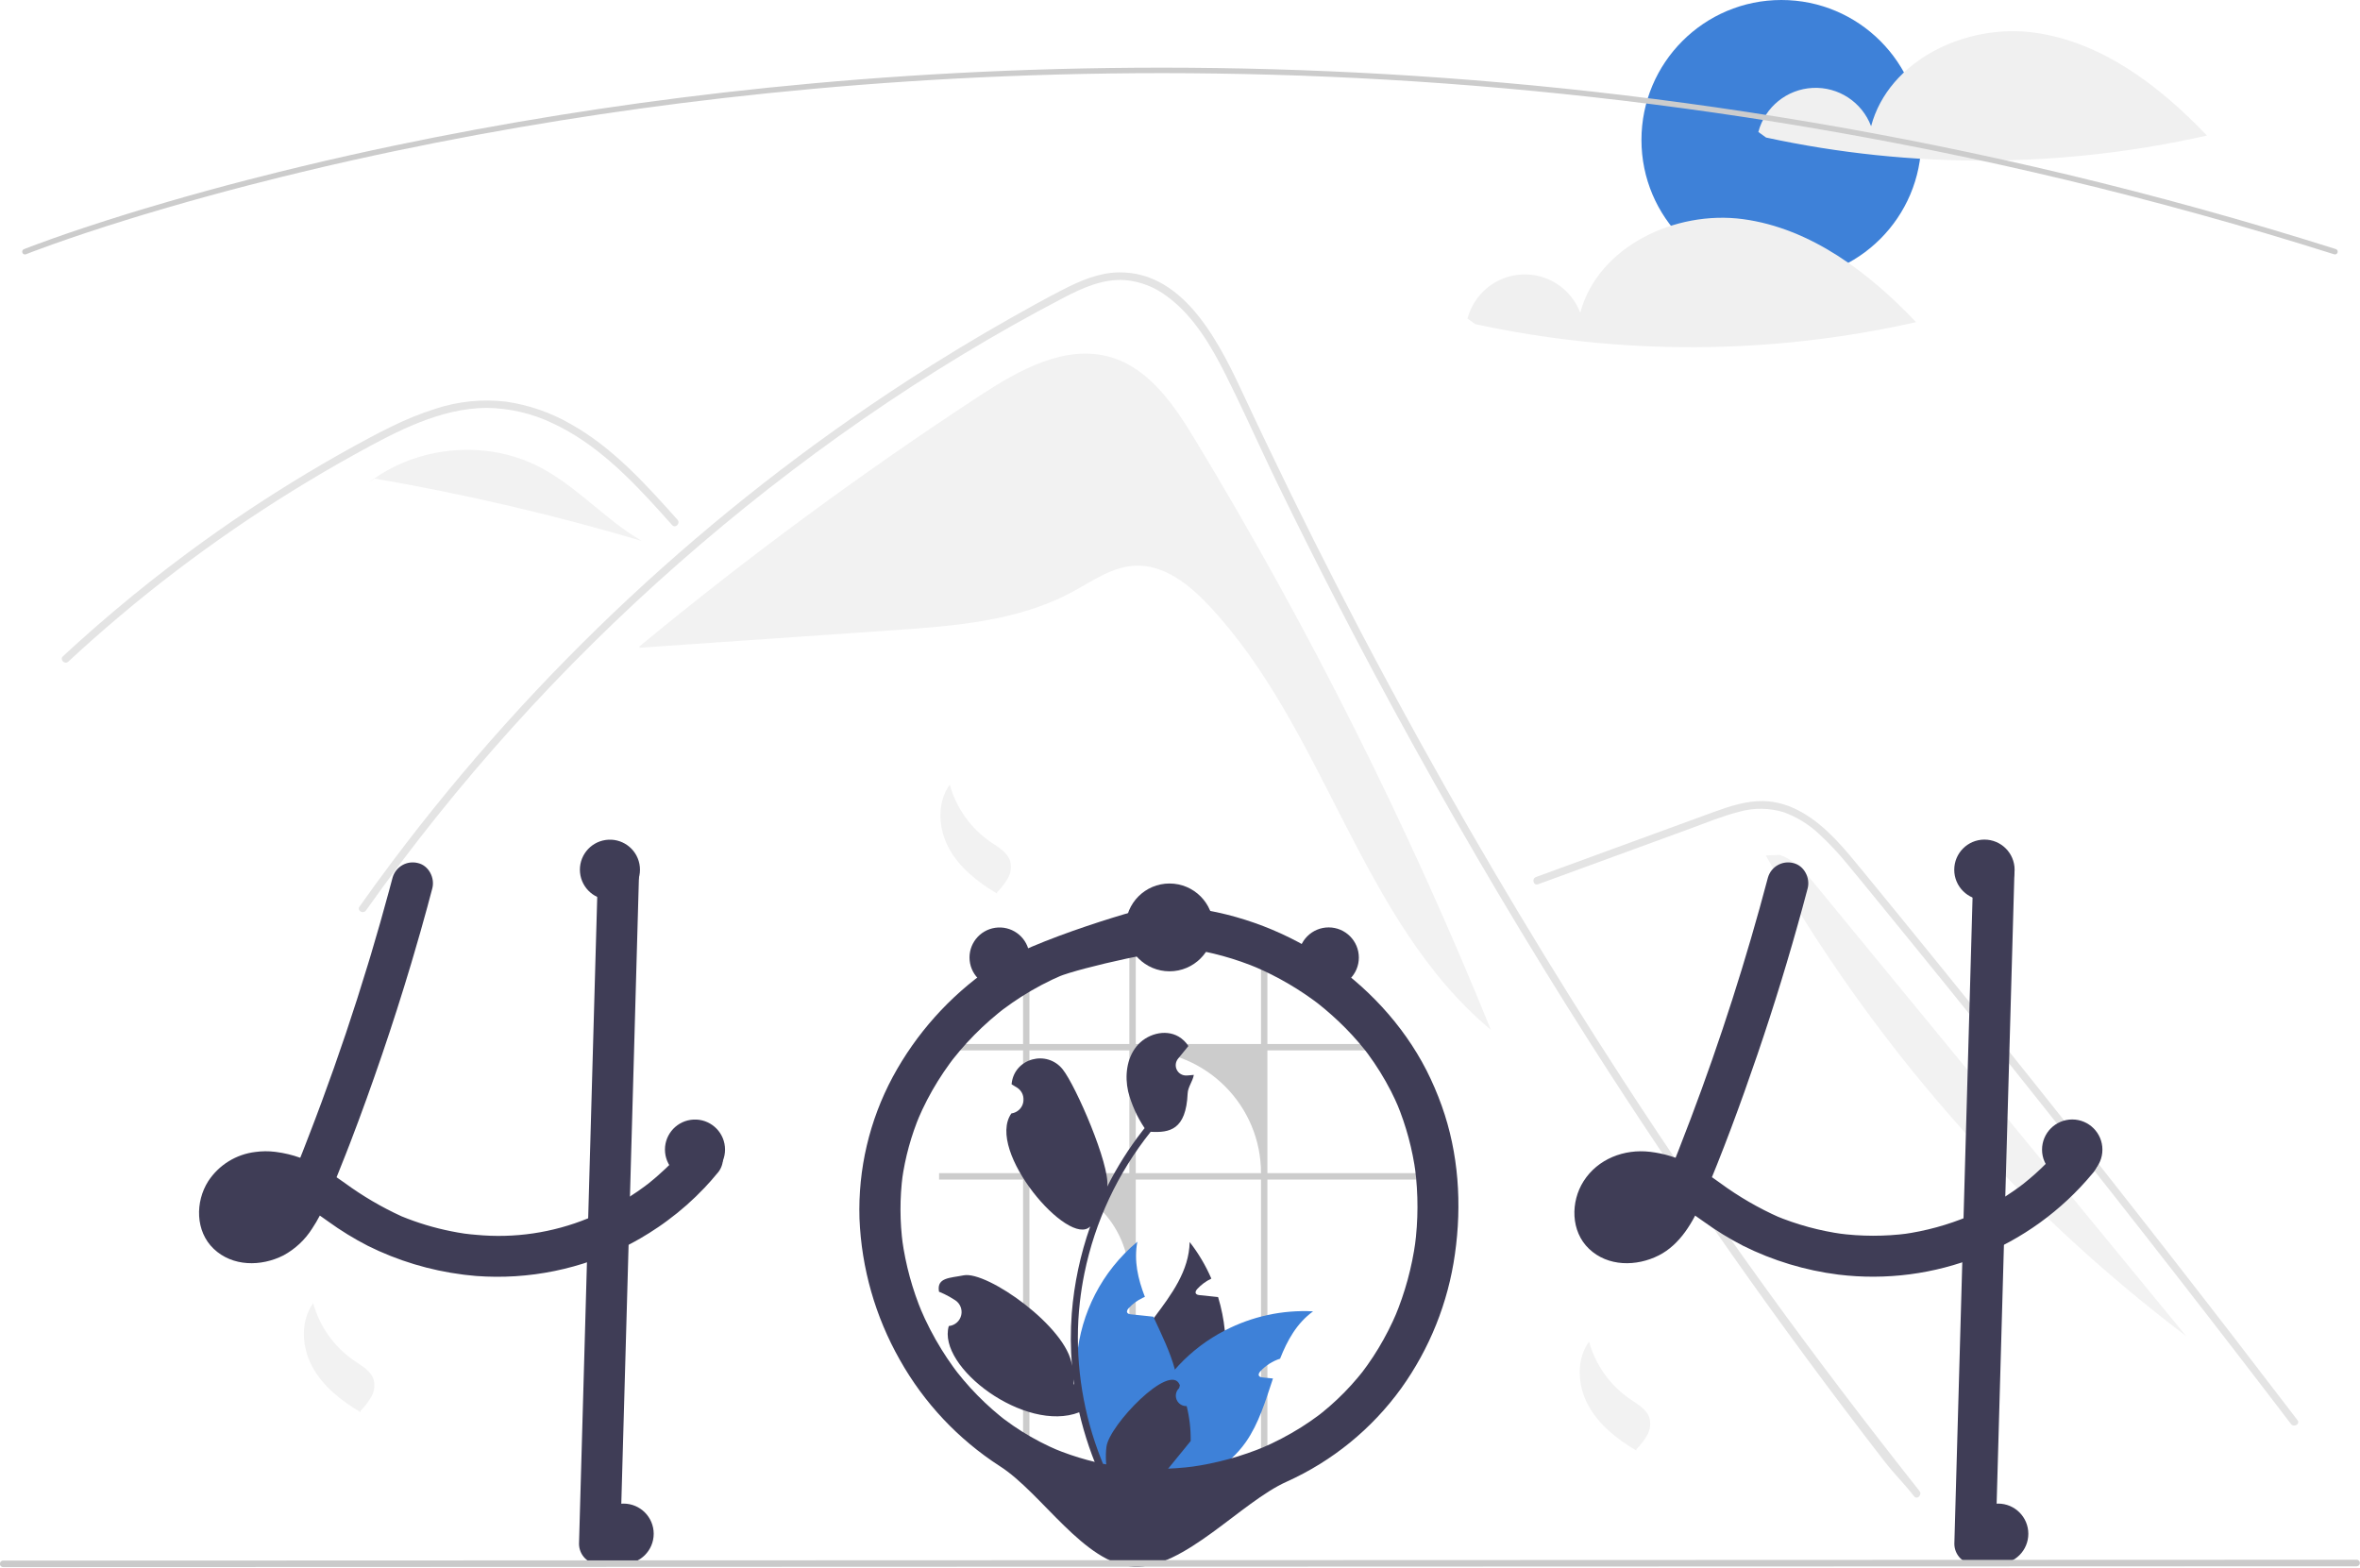
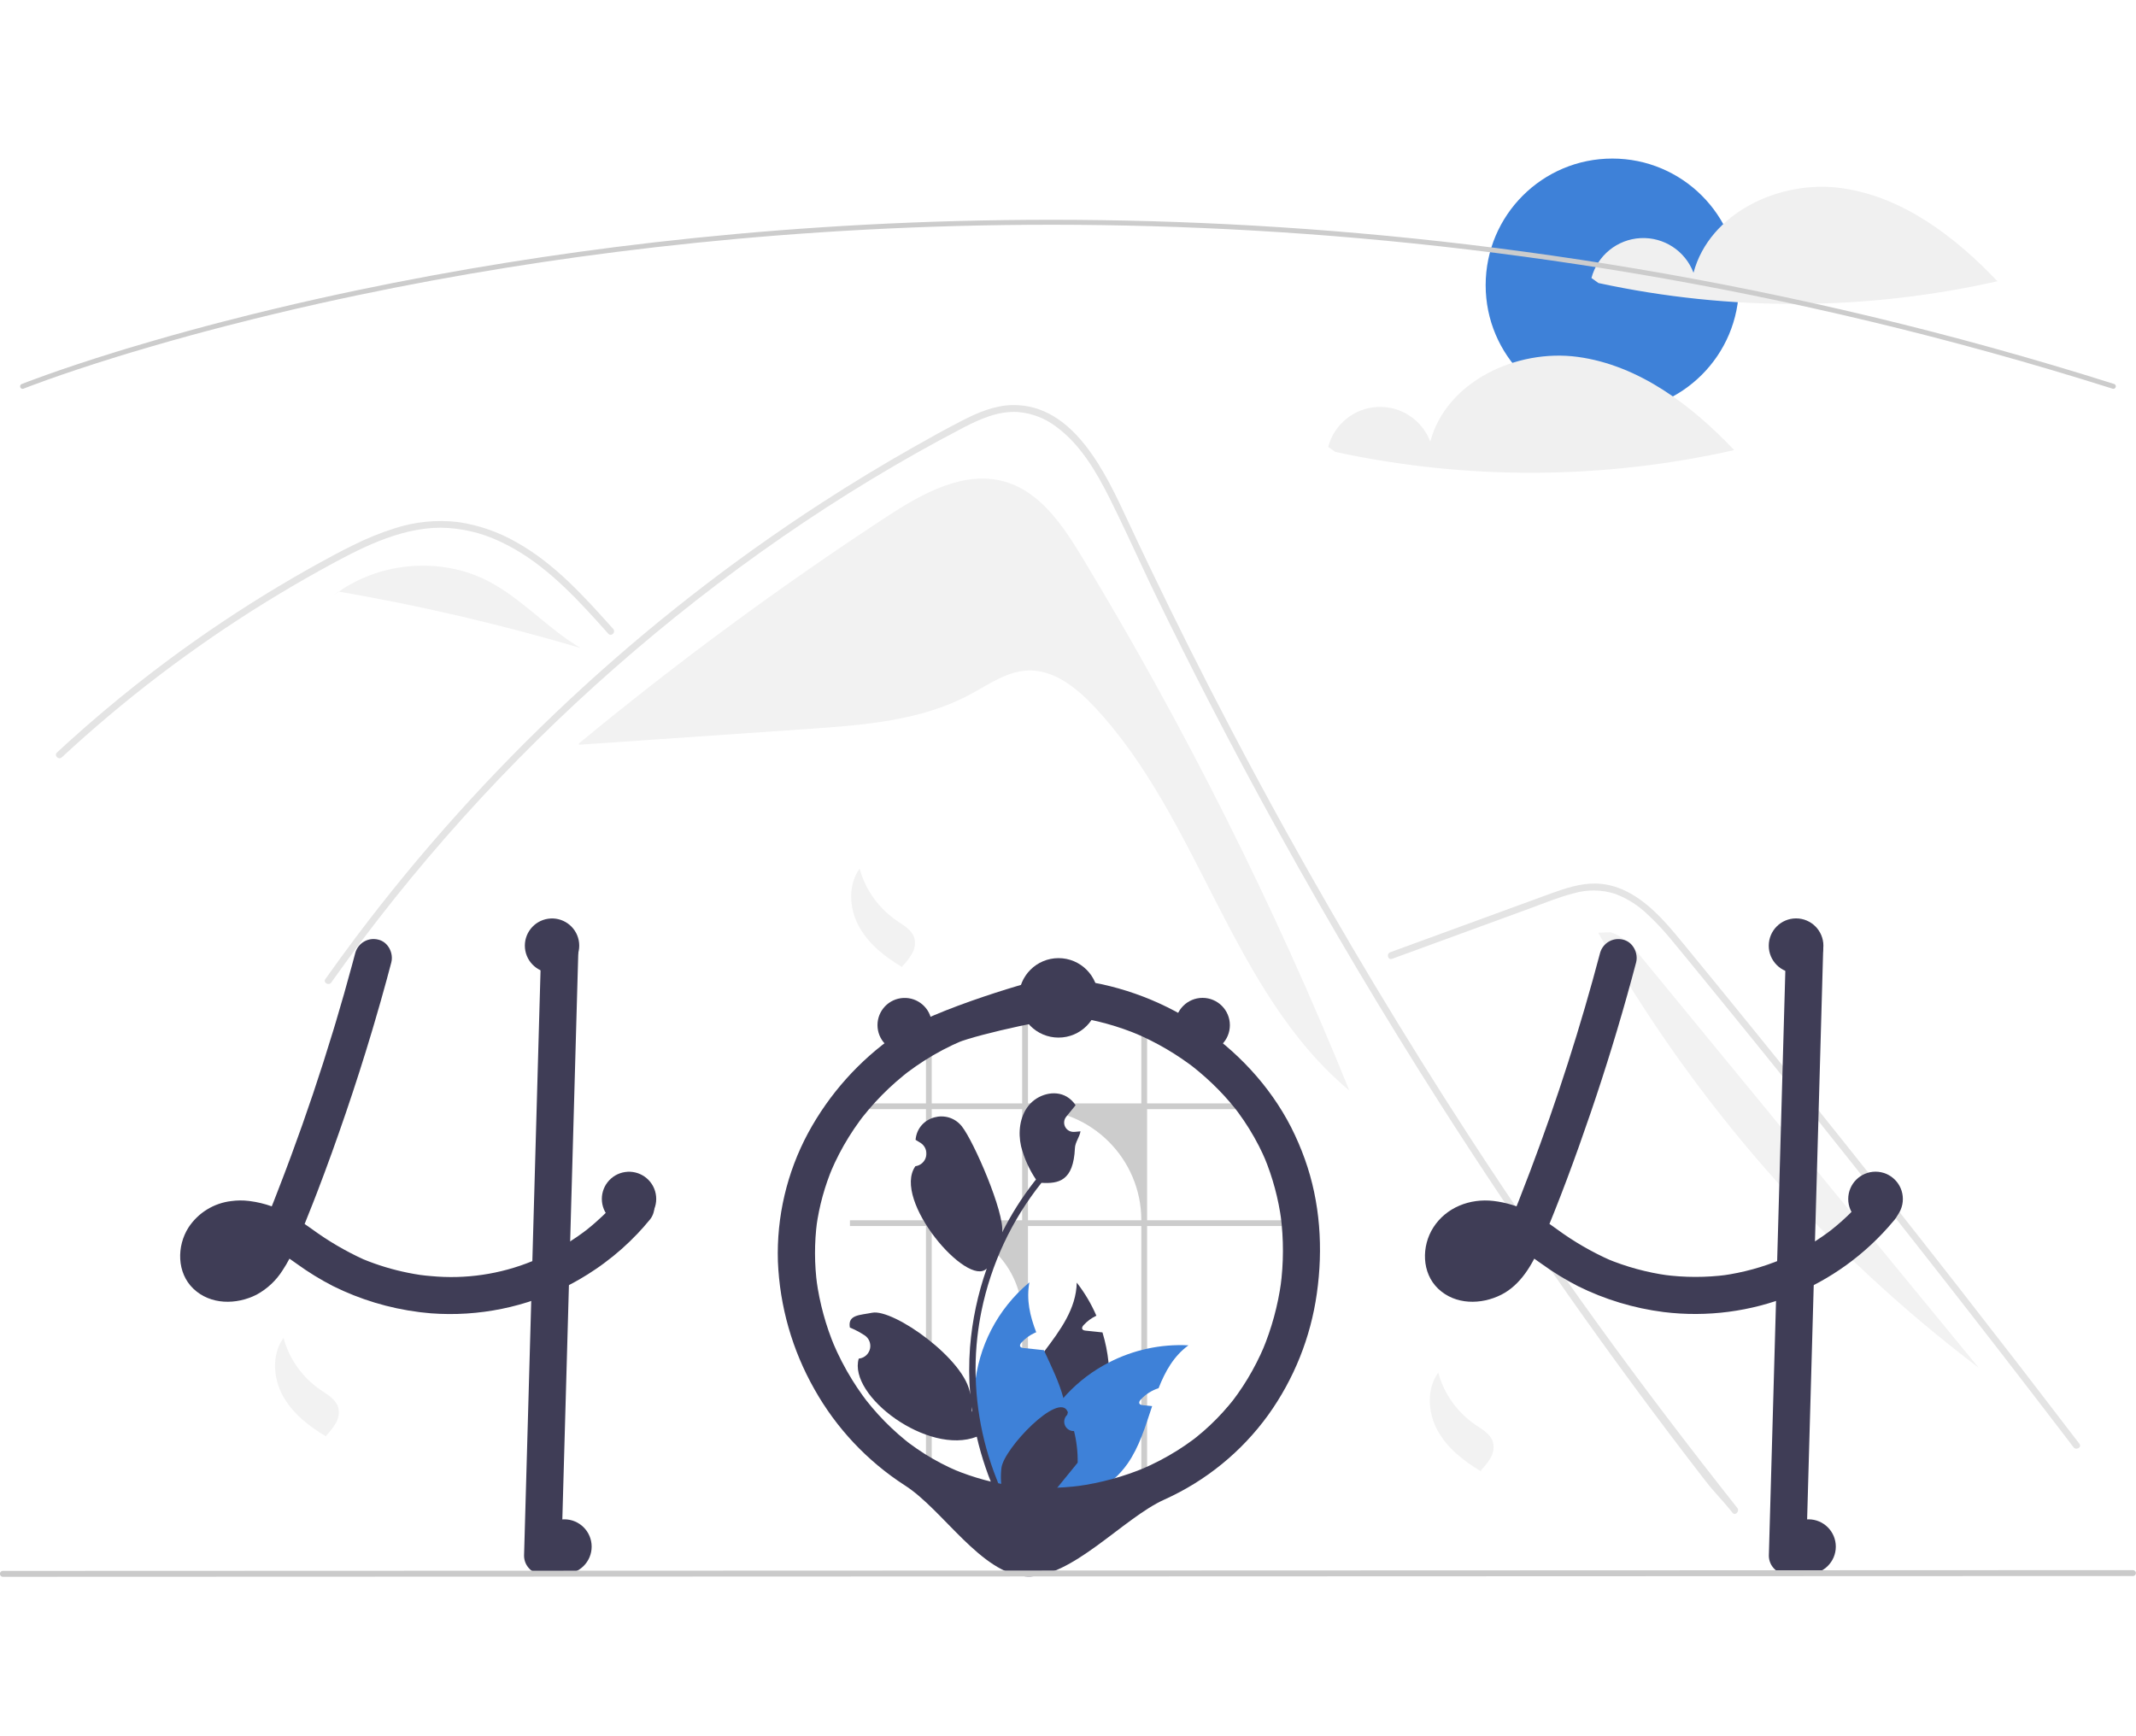
- <svg xmlns="http://www.w3.org/2000/svg" data-name="Layer 1" width="860.131" height="571.148" viewBox="0 0 860.131 571.148">
+ <svg xmlns="http://www.w3.org/2000/svg" data-name="Layer 1" width="800" height="650" viewBox="0 0 860.131 571.148">
  <path d="M605.67,324.953c-7.669-12.684-16.757-26.228-30.99-30.37-16.482-4.796-33.413,4.732-47.775,14.135a1392.157,1392.157,0,0,0-123.893,91.283l.043.492q46.226-3.188,92.451-6.376c22.265-1.535,45.296-3.283,64.972-13.816,7.467-3.997,14.745-9.336,23.206-9.708,10.512-.462,19.677,6.879,26.88,14.549,42.607,45.371,54.937,114.754,102.738,154.616A1516.995,1516.995,0,0,0,605.67,324.953Z" transform="translate(-169.9343 -164.426)" fill="#f2f2f2" />
  <path d="M867.571,709.781c-4.712-5.95-6.637-7.343-11.285-13.348q-56.764-73.416-106.708-151.792-33.924-53.23-64.483-108.504-14.549-26.278-28.3-52.969-10.67-20.695-20.865-41.638c-1.944-3.988-3.832-7.994-5.711-12.009-4.428-9.442-8.773-18.93-13.439-28.244-5.317-10.616-11.789-21.745-21.553-28.877a29.405,29.405,0,0,0-15.319-5.895c-7.948-.513-15.282,2.769-22.176,6.353-50.439,26.301-97.659,59.276-140.37,96.798A730.778,730.778,0,0,0,303.322,496.247c-1.008,1.439-3.392.064-2.374-1.384q6.009-8.498,12.257-16.813A734.817,734.817,0,0,1,500.805,303.064q18.248-11.826,37.183-22.542c6.362-3.603,12.752-7.16,19.251-10.497,6.371-3.273,13.137-6.215,20.416-6.325,24.77-.385,37.595,27.667,46.405,46.542q4.153,8.911,8.406,17.766,16.075,33.621,33.387,66.628,10.685,20.379,21.837,40.52,34.707,62.718,73.779,122.897c34.506,53.143,68.737,100.089,108.046,149.785C870.596,709.213,868.662,711.175,867.571,709.781Z" transform="translate(-169.9343 -164.426)" fill="#e4e4e4" />
  <path d="M414.916,355.804c-1.439-1.604-2.869-3.209-4.318-4.813-11.422-12.633-23.679-25.118-39.364-32.361a57.11,57.11,0,0,0-23.927-5.546c-8.562.028-16.932,2.273-24.843,5.418-3.74,1.494-7.398,3.19-11.001,4.996-4.116,2.072-8.159,4.281-12.183,6.509q-11.331,6.27-22.368,13.091-21.961,13.572-42.546,29.216-10.671,8.113-20.902,16.758-9.516,8.031-18.646,16.492c-1.302,1.201-3.245-.743-1.944-1.943,1.604-1.494,3.227-2.979,4.85-4.446q6.875-6.215,13.971-12.193,12.939-10.918,26.549-20.993,21.163-15.676,43.783-29.225,11.304-6.765,22.918-12.963c2.338-1.247,4.703-2.466,7.096-3.621a113.116,113.116,0,0,1,16.868-6.866,60.006,60.006,0,0,1,25.476-2.503,66.327,66.327,0,0,1,23.505,8.131c15.401,8.608,27.346,21.919,38.97,34.909C418.033,355.171,416.099,357.124,414.916,355.804Z" transform="translate(-169.9343 -164.426)" fill="#e4e4e4" />
  <path d="M730.477,486.711l36.905-13.498,18.323-6.702c5.968-2.183,11.921-4.667,18.09-6.23a28.539,28.539,0,0,1,16.374.209,37.738,37.738,0,0,1,12.771,7.917,103.64,103.64,0,0,1,10.475,11.186c3.989,4.794,7.92,9.639,11.868,14.467q24.441,29.891,48.563,60.041,24.121,30.15,47.92,60.556,23.857,30.48,47.385,61.216,2.882,3.765,5.76,7.534c1.06,1.388,3.449.02,2.375-1.388Q983.582,650.974,959.549,620.184q-24.092-30.864-48.516-61.466-24.424-30.601-49.179-60.937-6.167-7.558-12.354-15.099c-3.48-4.241-6.92-8.527-10.736-12.474-7.005-7.245-15.758-13.648-26.234-13.822-6.16-.102-12.121,1.852-17.844,3.923-6.17,2.232-12.325,4.506-18.486,6.759l-37.163,13.592-9.291,3.398c-1.649.603-.937,3.262.731,2.652Z" transform="translate(-169.9343 -164.426)" fill="#e4e4e4" />
  <path d="M366.377,334.526c-18.754-9.639-42.771-7.751-60.005,4.291a855.847,855.847,0,0,1,97.371,22.726C390.46,353.759,380.07,341.563,366.377,334.526Z" transform="translate(-169.9343 -164.426)" fill="#f2f2f2" />
  <path d="M306.188,338.784l-3.61,2.935c1.221-1.027,2.491-1.99,3.795-2.901C306.311,338.807,306.249,338.795,306.188,338.784Z" transform="translate(-169.9343 -164.426)" fill="#f2f2f2" />
  <path d="M831.549,486.846c-3.633-4.422-7.56-9.052-12.994-10.848l-5.073.2A575.436,575.436,0,0,0,966.749,651.418Q899.149,569.132,831.549,486.846Z" transform="translate(-169.9343 -164.426)" fill="#f2f2f2" />
  <path d="M516.084,450.367A37.481,37.481,0,0,0,531.015,471.325c2.82,1.92,6.157,3.762,7.122,7.035a8.379,8.379,0,0,1-.874,6.15,24.884,24.884,0,0,1-3.861,5.041l-.137.512c-6.998-4.147-13.656-9.393-17.522-16.551s-4.406-16.539.341-23.145" transform="translate(-169.9343 -164.426)" fill="#f2f2f2" />
  <path d="M749.084,653.367A37.481,37.481,0,0,0,764.015,674.325c2.82,1.92,6.157,3.762,7.122,7.035a8.379,8.379,0,0,1-.874,6.15,24.884,24.884,0,0,1-3.861,5.041l-.137.512c-6.998-4.147-13.656-9.393-17.522-16.551s-4.406-16.539.341-23.145" transform="translate(-169.9343 -164.426)" fill="#f2f2f2" />
  <path d="M284.084,639.367A37.481,37.481,0,0,0,299.015,660.325c2.82,1.92,6.157,3.762,7.122,7.035a8.379,8.379,0,0,1-.874,6.15,24.884,24.884,0,0,1-3.861,5.041l-.137.512c-6.998-4.147-13.656-9.393-17.522-16.551s-4.406-16.539.341-23.145" transform="translate(-169.9343 -164.426)" fill="#f2f2f2" />
  <circle cx="649.249" cy="51" r="51" fill="#3e81d8" />
  <path d="M911.219,176.296c-24.717-3.341-52.935,10.019-59.341,34.124a21.597,21.597,0,0,0-41.094,2.109l2.83,2.027a372.275,372.275,0,0,0,160.659-.726C957.079,195.76,935.935,179.637,911.219,176.296Z" transform="translate(-169.9343 -164.426)" fill="#f0f0f0" />
  <path d="M805.219,244.296c-24.717-3.341-52.935,10.019-59.341,34.124a21.597,21.597,0,0,0-41.094,2.109l2.83,2.027a372.275,372.275,0,0,0,160.659-.726C851.079,263.76,829.935,247.637,805.219,244.296Z" transform="translate(-169.9343 -164.426)" fill="#f0f0f0" />
  <path d="M1020.946,257.154a.982.982,0,0,1-.302-.047C756.237,173.489,523.199,184.424,374.264,208.321c-20.269,3.251-40.591,7.006-60.404,11.161-5.058,1.06-10.306,2.195-15.597,3.378-6.319,1.407-12.554,2.856-18.532,4.306q-3.873.917-7.595,1.849c-3.758.928-7.572,1.895-11.66,2.957-4.568,1.178-9.209,2.413-13.797,3.672a.442.442,0,0,1-.051.015l0.0.001c-5.183,1.415-10.338,2.871-15.323,4.325-2.698.779-5.304,1.548-7.799,2.307-.279.077-.526.151-.776.228l-.536.163c-.311.095-.617.188-.924.275l-.02.006 0.0.001-.812.252c-.968.293-1.912.579-2.841.864-24.545,7.566-38.038,12.949-38.171,13.002a1,1,0,1,1-.744-1.856c.134-.053,13.693-5.463,38.328-13.058.932-.286,1.879-.572,2.85-.866l.754-.234c.026-.01.052-.018.078-.025.305-.087.61-.18.919-.273l.537-.163c.268-.081.531-.161.801-.235,2.479-.754,5.093-1.524,7.798-2.307,4.987-1.455,10.147-2.911,15.334-4.328.016-.006.033-.01.049-.015v-.001c4.604-1.263,9.263-2.503,13.845-3.685,4.094-1.063,7.915-2.032,11.68-2.962q3.738-.93,7.609-1.853c5.985-1.451,12.233-2.902,18.563-4.312,5.299-1.184,10.556-2.322,15.622-3.383,19.843-4.162,40.198-7.923,60.497-11.179C523.096,182.415,756.467,171.463,1021.246,255.201a1.0 1,0,0,1-.301,1.953Z" transform="translate(-169.9343 -164.426)" fill="#ccc" />
  <path d="M432.923,584.266a6.729,6.729,0,0,0-1.7-2.67,6.43,6.43,0,0,0-.92-.71c-2.61-1.74-6.51-2.13-8.99,0a5.81,5.81,0,0,0-.69.71q-1.11,1.365-2.28,2.67c-1.28,1.46-2.59,2.87-3.96,4.24-.39.38-.78.77-1.18,1.15-.23.23-.46.45-.69.67-.88.84-1.78,1.65-2.69,2.45-.48.43-.96.85-1.45,1.26-.73.61-1.46,1.22-2.2,1.81-.07.05-.14.1-.21.16-.02.01-.03.03-.05.04-.01,0-.02,0-.03.02a.179.179,0,0,0-.07.05c-.22.15-.37.25-.48.34.04-.02.08-.05.12-.07-.18.14-.37.28-.55.42-1.75,1.29-3.54,2.53-5.37,3.69a99.21,99.21,0,0,1-14.22,7.55c-.33.13-.67.27-1.01.4a85.97,85.97,0,0,1-40.85,6.02q-2.13-.165-4.26-.45c-1.64-.24-3.27-.53-4.89-.86a97.932,97.932,0,0,1-18.02-5.44,118.652,118.652,0,0,1-20.66-12.12c-1-.71-2.01-1.42-3.02-2.11,1.15-2.82,2.28-5.64,3.38-8.48.55-1.37,1.08-2.74,1.6-4.12,4.09-10.63,7.93-21.36,11.61-32.13q5.58-16.365,10.53-32.92.51-1.68.99-3.36,2.595-8.745,4.98-17.53c.15-.57.31-1.13.45-1.7q.69-2.52,1.35-5.04c1-3.79-1.26-8.32-5.24-9.23a7.634,7.634,0,0,0-9.22,5.24c-.43,1.62-.86,3.23-1.3,4.85q-3.165,11.745-6.66,23.41-.51,1.68-1.02,3.36-7.71,25.41-16.93,50.31-1.11,3.015-2.25,6.01c-.37.98-.74,1.96-1.12,2.94-.73,1.93-1.48,3.86-2.23,5.79-.43,1.13-.87,2.26-1.31,3.38-.29.71-.57,1.42-.85,2.12a41.809,41.809,0,0,0-8.81-2.12l-.48-.06a27.397,27.397,0,0,0-7.01.06,23.914,23.914,0,0,0-17.24,10.66c-4.77,7.51-4.71,18.25,1.98,24.63,6.89,6.57,17.32,6.52,25.43,2.41a28.351,28.351,0,0,0,10.52-9.86,50.569,50.569,0,0,0,2.74-4.65c.21.14.42.28.63.43.8.56,1.6,1.13,2.39,1.69a111.738,111.738,0,0,0,14.51,8.91,108.359,108.359,0,0,0,34.62,10.47c.27.03.53.07.8.1,1.33.17,2.67.3,4.01.41a103.782,103.782,0,0,0,55.58-11.36q2.175-1.125,4.31-2.36,3.315-1.92,6.48-4.08c1.15-.78,2.27-1.57,3.38-2.4a101.042,101.042,0,0,0,13.51-11.95q2.355-2.475,4.51-5.11a8.061,8.061,0,0,0,2.2-5.3A7.564,7.564,0,0,0,432.923,584.266Zm-165.59,23.82c.21-.15.42-.31.62-.47C267.893,607.766,267.603,607.936,267.333,608.086Zm3.21-3.23c-.23.26-.44.52-.67.78a23.366,23.366,0,0,1-2.25,2.2c-.11.1-.23.2-.35.29a.01.01,0,0,0-.01.01,3.804,3.804,0,0,0-.42.22q-.645.39-1.32.72a17.005,17.005,0,0,1-2.71.75,16.799,16.799,0,0,1-2.13.02h-.02a14.823,14.823,0,0,1-1.45-.4c-.24-.12-.47-.26-.7-.4-.09-.08-.17-.16-.22-.21a2.44,2.44,0,0,1-.27-.29.01.01,0,0,0-.01-.01c-.11-.2-.23-.4-.34-.6a.031.031,0,0,1-.01-.02c-.08-.25-.15-.51-.21-.77a12.511,12.511,0,0,1,.01-1.37,13.467,13.467,0,0,1,.54-1.88,11.068,11.068,0,0,1,.69-1.26c.02-.04.12-.2.23-.38.01-.01.01-.01.01-.02.15-.17.3-.35.46-.51.27-.3.56-.56.85-.83a18.022,18.022,0,0,1,1.75-1.01,19.481,19.481,0,0,1,2.93-.79,24.989,24.989,0,0,1,4.41.04,30.301,30.301,0,0,1,4.1,1.01,36.945,36.945,0,0,1-2.77,4.54C270.623,604.746,270.583,604.806,270.543,604.856Zm-11.12-3.29a2.18,2.18,0,0,1-.31.39A1.409,1.409,0,0,1,259.423,601.566Z" transform="translate(-169.9343 -164.426)" fill="#3f3d56" />
  <path d="M402.863,482.136q-.135,4.71-.27,9.42-.285,10.455-.59,20.92-.315,11.775-.66,23.54-.165,6.075-.34,12.15-.465,16.365-.92,32.72c-.03,1.13-.07,2.25-.1,3.38q-.225,8.115-.45,16.23-.255,8.805-.5,17.61-.18,6.6-.37,13.21-1.35,47.895-2.7,95.79a7.648,7.648,0,0,1-7.5,7.5,7.561,7.561,0,0,1-7.5-7.5q.75-26.94,1.52-53.88.675-24.36,1.37-48.72.225-8.025.45-16.06.345-12.09.68-24.18c.03-1.13.07-2.25.1-3.38.02-.99.05-1.97.08-2.96q.66-23.475,1.32-46.96.27-9.24.52-18.49.3-10.545.6-21.08c.09-3.09.17-6.17.26-9.26a7.648,7.648,0,0,1,7.5-7.5A7.561,7.561,0,0,1,402.863,482.136Z" transform="translate(-169.9343 -164.426)" fill="#3f3d56" />
  <path d="M814.291,484.217a893.238,893.238,0,0,1-28.161,87.941c-3.007,7.946-6.083,15.877-9.371,23.712l.756-1.792a54.583,54.583,0,0,1-5.59,10.612q-.229.321-.467.636,1.166-1.49.443-.589c-.254.301-.505.602-.768.895a23.664,23.664,0,0,1-2.249,2.203q-.301.258-.612.504l.938-.729c-.109.257-.873.597-1.111.743a18.254,18.254,0,0,1-2.405,1.219l1.792-.756a19.086,19.086,0,0,1-4.231,1.161l1.994-.268a17.021,17.021,0,0,1-4.298.046l1.994.268a14.002,14.002,0,0,1-3.405-.917l1.792.756a12.012,12.012,0,0,1-1.679-.896c-.271-.177-1.105-.809-.015.025,1.133.866.146.074-.088-.156-.194-.192-.37-.4-.56-.595-.882-.905.996,1.557.397.499a18.182,18.182,0,0,1-.878-1.637l.756,1.792a11.925,11.925,0,0,1-.728-2.651l.268,1.994a13.651,13.651,0,0,1-.003-3.405l-.268,1.994a15.964,15.964,0,0,1,.995-3.68l-.756,1.792a16.729,16.729,0,0,1,1.178-2.298,6.729,6.729,0,0,1,.729-1.071c.049.016-1.269,1.513-.569.757.183-.198.354-.406.539-.602.296-.314.614-.601.926-.898,1.045-.994-1.462.966-.257.179a19.049,19.049,0,0,1,2.749-1.499l-1.792.756a20.311,20.311,0,0,1,4.995-1.34l-1.994.268a25.628,25.628,0,0,1,6.461.076l-1.994-.268a33.211,33.211,0,0,1,7.892,2.22l-1.792-.756c5.39,2.314,10.163,5.749,14.928,9.118a111.95,111.95,0,0,0,14.506,8.906,108.388,108.388,0,0,0,34.622,10.474,103.933,103.933,0,0,0,92.586-36.752,8.078,8.078,0,0,0,2.197-5.303,7.632,7.632,0,0,0-2.197-5.303c-2.752-2.526-7.949-3.239-10.607,0a95.636,95.636,0,0,1-8.107,8.727q-2.017,1.914-4.142,3.71-1.214,1.026-2.461,2.011c-.393.311-1.619,1.138.263-.197-.431.306-.845.64-1.271.955a99.269,99.269,0,0,1-20.332,11.565l1.792-.756a96.836,96.836,0,0,1-24.171,6.622l1.994-.268a97.643,97.643,0,0,1-25.754-.038l1.994.268a99.8,99.8,0,0,1-24.857-6.77l1.792.756a116.025,116.025,0,0,1-21.736-12.591,86.877,86.877,0,0,0-11.113-6.994,42.824,42.824,0,0,0-14.438-4.389c-9.439-1.111-19.057,2.566-24.246,10.72-4.776,7.505-4.714,18.244,1.974,24.625,6.888,6.572,17.318,6.517,25.436,2.406,7.817-3.959,12.513-12.185,15.815-19.942,7.431-17.455,14.01-35.314,20.14-53.263q9.097-26.637,16.499-53.813.917-3.366,1.807-6.739c1.001-3.789-1.261-8.32-5.238-9.226a7.633,7.633,0,0,0-9.226,5.238Z" transform="translate(-169.9343 -164.426)" fill="#3f3d56" />
  <path d="M889.124,482.136l-2.7,95.793-2.685,95.294-1.518,53.884a7.565,7.565,0,0,0,7.5,7.5,7.649,7.649,0,0,0,7.5-7.5l2.7-95.793,2.685-95.294,1.518-53.884a7.565,7.565,0,0,0-7.5-7.5,7.649,7.649,0,0,0-7.5,7.5Z" transform="translate(-169.9343 -164.426)" fill="#3f3d56" />
  <path d="M629.526,700.361h2.329V594.319h54.329v-2.323H631.855V547.252H673.81q-.923-1.173-1.899-2.317H631.855V515.382c-.77-.328-1.547-.645-2.329-.944V544.935h-45.652V507.07c-.782.036-1.553.09-2.329.155v37.71h-36.42V516.684c-.782.346-1.553.711-2.317,1.093V544.935h-30.616v2.317h30.616v44.744h-30.616v2.323h30.616V700.361h2.317V594.319a36.413,36.413,0,0,1,36.42,36.42v69.622h2.329V594.319h45.652Zm-84.401-108.365V547.252h36.42v44.744Zm38.749,0V547.252h.914a44.741,44.741,0,0,1,44.738,44.744Z" transform="translate(-169.9343 -164.426)" opacity="0.2" />
  <path d="M615.303,668.566a63.059,63.059,0,0,1-20.05,33.7c-.74.64-1.48,1.26-2.25,1.87q-2.805.255-5.57.52c-1.53.14-3.04.29-4.54.43l-.27.03-.19-1.64-.76-6.64a37.623,37.623,0,0,1-3.3-32.44c2.64-7.12,7.42-13.41,12.12-19.65,6.49-8.62,12.8-17.14,13.03-27.65a60.544,60.544,0,0,1,7.9,13.33,16.432,16.432,0,0,0-5.12,3.77c-.41.45-.82,1.08-.54,1.62.24.46.84.57,1.36.63,1.25.13,2.51.26,3.76.39,1,.11,2,.21,3,.32a63.99,63.99,0,0,1,2.45,12.18A61.189,61.189,0,0,1,615.303,668.566Z" transform="translate(-169.9343 -164.426)" fill="#3f3d56" />
  <path d="M648.503,642.356c-5.9,4.29-9.35,10.46-12.03,17.26a16.628,16.628,0,0,0-7.17,4.58c-.41.45-.82,1.08-.54,1.62.24.46.84.57,1.36.63,1.25.13,2.51.26,3.76.39-2.68,8.04-5.14,16.36-9.88,23.15a36.989,36.989,0,0,1-12.03,10.91,38.492,38.492,0,0,1-4.02,1.99q-7.62.585-14.95,1.25-2.805.255-5.57.52c-1.53.14-3.04.29-4.54.43q-.015-.825,0-1.65a63.304,63.304,0,0,1,15.25-39.86c.45-.52.91-1.03,1.38-1.54a61.792,61.792,0,0,1,16.81-12.7A62.654,62.654,0,0,1,648.503,642.356Z" transform="translate(-169.9343 -164.426)" fill="#3e81d8" />
  <path d="M589.163,699.526l-1.15,3.4-.58,1.73c-1.53.14-3.04.29-4.54.43l-.27.03c-1.66.17-3.31.34-4.96.51-.43-.5-.86-1.01-1.28-1.53a62.03,62.03,0,0,1,8.07-87.11c-1.32,6.91.22,13.53,2.75,20.1-.27.11-.53.22-.78.34a16.432,16.432,0,0,0-5.12,3.77c-.41.45-.82,1.08-.54,1.62.24.46.84.57,1.36.63,1.25.13,2.51.26,3.76.39,1,.11,2,.21,3,.32q.705.075,1.41.15c.07.15.13.29.2.44,2.85,6.18,5.92,12.39,7.65,18.83a43.666,43.666,0,0,1,1.02,4.91A37.604,37.604,0,0,1,589.163,699.526Z" transform="translate(-169.9343 -164.426)" fill="#3e81d8" />
  <path d="M689.821,554.487c-8.609-16.792-21.946-30.921-37.632-41.304a114.237,114.237,0,0,0-52.563-18.38q-3.69-.335-7.399-.393c-2.921-.044-46.866,12.632-61.587,22.982a114.295,114.295,0,0,0-35.333,39.527,102.5,102.5,0,0,0-12.126,51.633,113.564,113.564,0,0,0,14.703,51.476,110.475,110.475,0,0,0,36.444,38.746C549.667,708.561,565.074,734.51,583.183,735.426c18.246.923,39.054-23.555,55.695-30.987a104.425,104.425,0,0,0,41.726-34.005,110.25,110.25,0,0,0,19.599-48.948c2.574-18.083,1.374-36.733-4.801-54.016a111.86,111.86,0,0,0-5.58-12.983c-1.78-3.505-6.996-4.796-10.261-2.691a7.68,7.68,0,0,0-2.691,10.261q1.568,3.088,2.915,6.278l-.756-1.792a101.151,101.151,0,0,1,6.876,25.538l-.268-1.994a109.229,109.229,0,0,1-.066,28.683l.268-1.994a109.734,109.734,0,0,1-7.555,27.674l.756-1.792a104.212,104.212,0,0,1-6.672,13.098q-1.923,3.186-4.081,6.222c-.632.888-1.283,1.761-1.939,2.631-.856,1.136,1.167-1.483.282-.369-.151.19-.3.38-.452.569q-.681.852-1.382,1.688a93.613,93.613,0,0,1-10.176,10.384q-1.366,1.192-2.778,2.331c-.469.378-.932.773-1.421,1.125.019-.013,1.58-1.199.656-.511-.29.216-.579.436-.87.652q-2.91,2.156-5.974,4.092a103.485,103.485,0,0,1-14.756,7.713l1.792-.756a109.215,109.215,0,0,1-27.597,7.552l1.994-.268a108.154,108.154,0,0,1-28.589.051l1.994.268a99.835,99.835,0,0,1-25.095-6.784l1.792.756a93.643,93.643,0,0,1-13.416-6.991q-3.174-2-6.184-4.247c-.286-.214-.57-.43-.855-.645-.915-.691.658.51.67.518a19.169,19.169,0,0,1-1.535-1.225q-1.454-1.184-2.861-2.422a101.989,101.989,0,0,1-10.493-10.709q-1.213-1.434-2.374-2.911c-.335-.426-.947-1.29.404.529-.178-.239-.362-.474-.542-.712q-.647-.858-1.276-1.728-2.203-3.048-4.188-6.246a109.29,109.29,0,0,1-7.805-15.108l.756,1.792a106.588,106.588,0,0,1-7.34-26.837l.268,1.994a97.866,97.866,0,0,1-.048-25.636l-.268,1.994A94.673,94.673,0,0,1,505.276,570.55l-.756,1.792a101.557,101.557,0,0,1,7.195-13.856q2.066-3.323,4.378-6.485.525-.718,1.062-1.428c.324-.428,1.215-1.493-.305.388.149-.184.293-.374.439-.56q1.269-1.608,2.6-3.165A107.402,107.402,0,0,1,530.772,536.215q1.474-1.292,2.995-2.529.691-.562,1.391-1.113c.187-.147.376-.291.562-.439-1.997,1.59-.555.433-.102.093q3.134-2.348,6.435-4.461a103.644,103.644,0,0,1,15.387-8.108l-1.792.756c7.76-3.258,42.141-10.949,48.394-10.11l-1.994-.268A106.225,106.225,0,0,1,628.768,517.419l-1.792-.756a110.313,110.313,0,0,1,12.6,6.329q3.043,1.784,5.967,3.763,1.384.937,2.738,1.915.677.489,1.346.989c.248.185.494.373.741.558,1.039.779-1.431-1.128-.342-.267a110.843,110.843,0,0,1,10.368,9.253q2.401,2.445,4.637,5.045,1.147,1.334,2.246,2.708c.364.455,1.605,2.101.084.085.372.493.747.982,1.114,1.479a97.977,97.977,0,0,1,8.392,13.538c1.793,3.498,6.987,4.802,10.261,2.691A7.677,7.677,0,0,0,689.821,554.487Z" transform="translate(-169.9343 -164.426)" fill="#3f3d56" />
  <path d="M602.431,676.882a3.78,3.78,0,0,1-2.739-6.551c.095-.379.164-.651.259-1.03q-.051-.124-.103-.247c-3.48-8.298-25.685,14.833-26.645,22.632a30.029,30.029,0,0,0,.527,10.328A120.392,120.392,0,0,1,562.778,652.01a116.202,116.202,0,0,1,.721-12.963q.597-5.293,1.657-10.511a121.787,121.787,0,0,1,24.151-51.616c6.874.384,12.898-.663,13.48-13.985.103-2.37,1.861-4.422,2.248-6.756-.656.086-1.323.14-1.979.183-.204.011-.42.021-.624.032l-.077.003a3.745,3.745,0,0,1-3.076-6.101q.425-.523.851-1.046c.43-.538.871-1.065,1.302-1.603a1.865,1.865,0,0,0,.14-.161c.495-.613.99-1.216,1.485-1.829a10.829,10.829,0,0,0-3.55-3.432c-4.959-2.905-11.801-.893-15.384,3.593-3.593,4.486-4.271,10.779-3.023,16.384a43.398,43.398,0,0,0,6.003,13.383c-.269.344-.549.678-.818,1.022a122.574,122.574,0,0,0-12.794,20.268c1.016-7.939-11.412-36.608-16.218-42.681-5.773-7.294-17.611-4.111-18.628,5.136q-.015.134-.029.268,1.071.604,2.096,1.282a5.127,5.127,0,0,1-2.067,9.33l-.105.016c-9.556,13.644,21.077,49.155,28.745,41.181a125.11,125.11,0,0,0-6.734,31.693,118.664,118.664,0,0,0,.086,19.16l-.032-.226C558.902,648.154,529.674,627.514,521.139,629.233c-4.917.99-9.76.765-9.013,5.725q.018.119.036.237a34.442,34.442,0,0,1,3.862,1.861q1.071.604,2.096,1.282a5.127,5.127,0,0,1-2.067,9.33l-.105.016c-.075.011-.14.022-.215.032-4.35,14.966,27.907,39.12,47.518,31.435h.011a125.075,125.075,0,0,0,8.402,24.528H601.679c.108-.334.204-.678.301-1.011a34.102,34.102,0,0,1-8.305-.495c2.227-2.733,4.454-5.487,6.681-8.219a1.861,1.861,0,0,0,.14-.161c1.13-1.398,2.27-2.786,3.399-4.185l.001-.002a49.952,49.952,0,0,0-1.464-12.725Zm-34.371-67.613.016-.021-.016.043Zm-6.648,59.932-.258-.581c.011-.42.011-.839,0-1.269,0-.118-.021-.237-.021-.355.097.742.183,1.485.29,2.227Z" transform="translate(-169.9343 -164.426)" fill="#3f3d56" />
  <circle cx="95.249" cy="439" r="11" fill="#3f3d56" />
  <circle cx="227.249" cy="559" r="11" fill="#3f3d56" />
  <circle cx="728.249" cy="559" r="11" fill="#3f3d56" />
  <circle cx="755.249" cy="419" r="11" fill="#3f3d56" />
  <circle cx="723.249" cy="317" r="11" fill="#3f3d56" />
  <path d="M434.183,583.426a10.949,10.949,0,1,1-.21-2.16A10.992,10.992,0,0,1,434.183,583.426Z" transform="translate(-169.9343 -164.426)" fill="#3f3d56" />
  <circle cx="484.249" cy="349" r="11" fill="#3f3d56" />
  <path d="M545.183,513.426a10.949,10.949,0,1,1-.21-2.16A10.992,10.992,0,0,1,545.183,513.426Z" transform="translate(-169.9343 -164.426)" fill="#3f3d56" />
  <path d="M403.183,481.426a10.949,10.949,0,1,1-.21-2.16A10.992,10.992,0,0,1,403.183,481.426Z" transform="translate(-169.9343 -164.426)" fill="#3f3d56" />
  <circle cx="599.249" cy="443" r="11" fill="#3f3d56" />
  <circle cx="426.249" cy="338" r="16" fill="#3f3d56" />
  <path d="M1028.875,735.267l-857.75.307a1.191,1.191,0,1,1,0-2.381l857.75-.307a1.191,1.191,0,0,1,0,2.381Z" transform="translate(-169.9343 -164.426)" fill="#cacaca" />
</svg>
